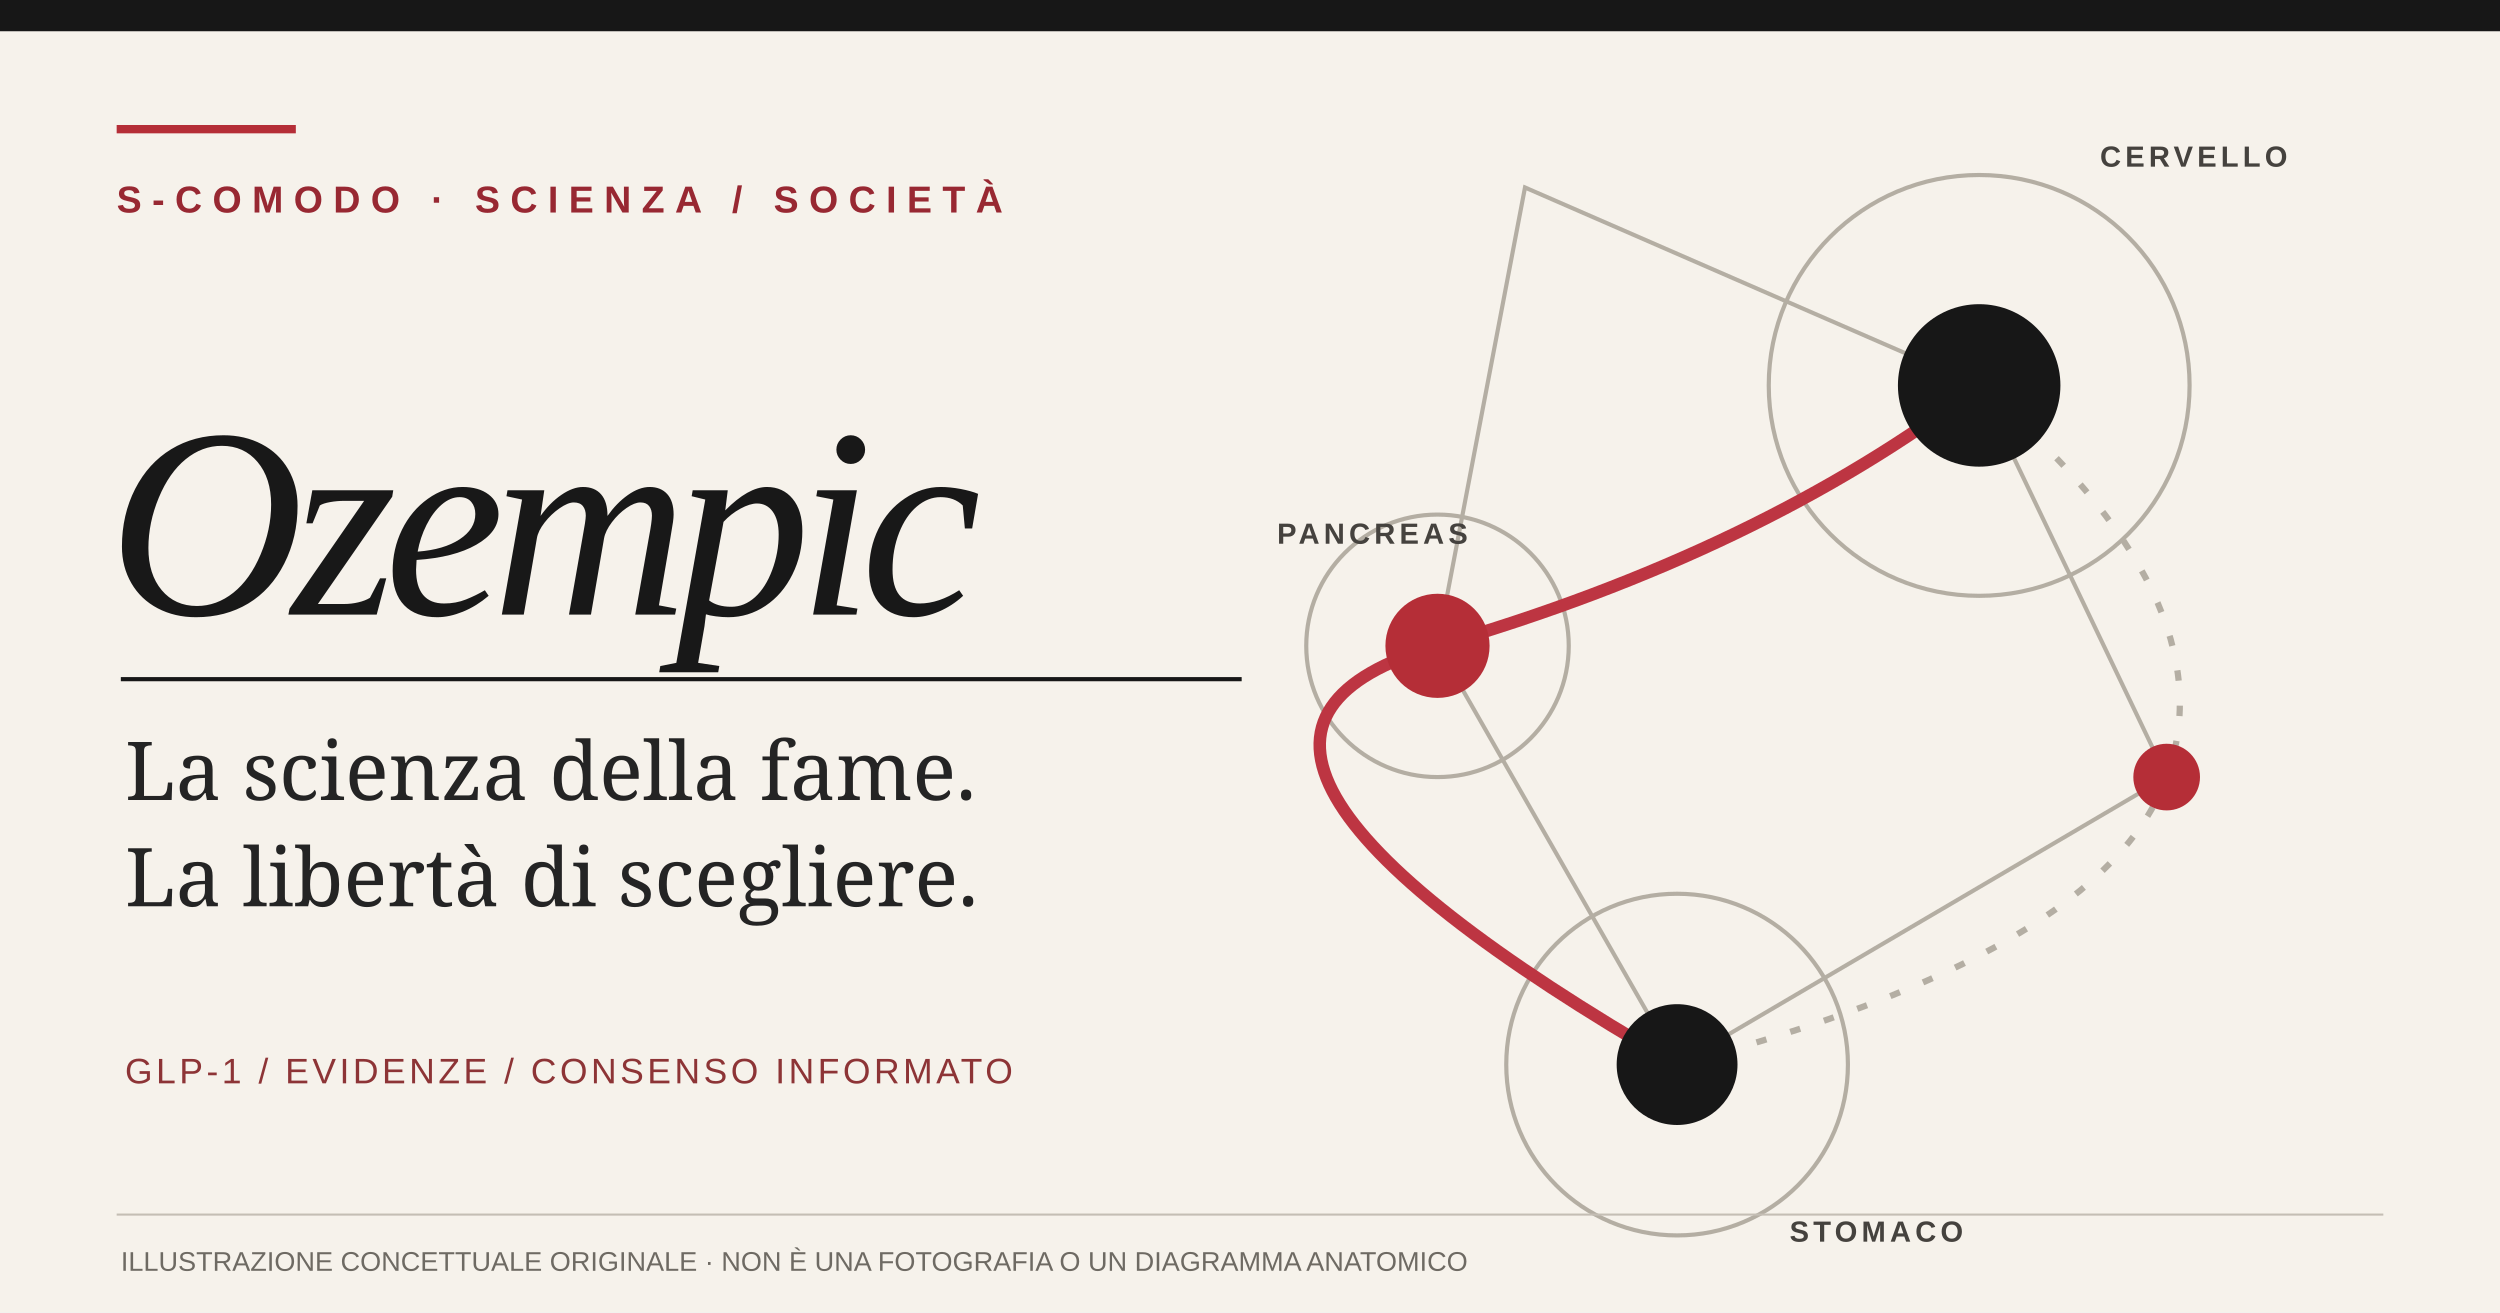
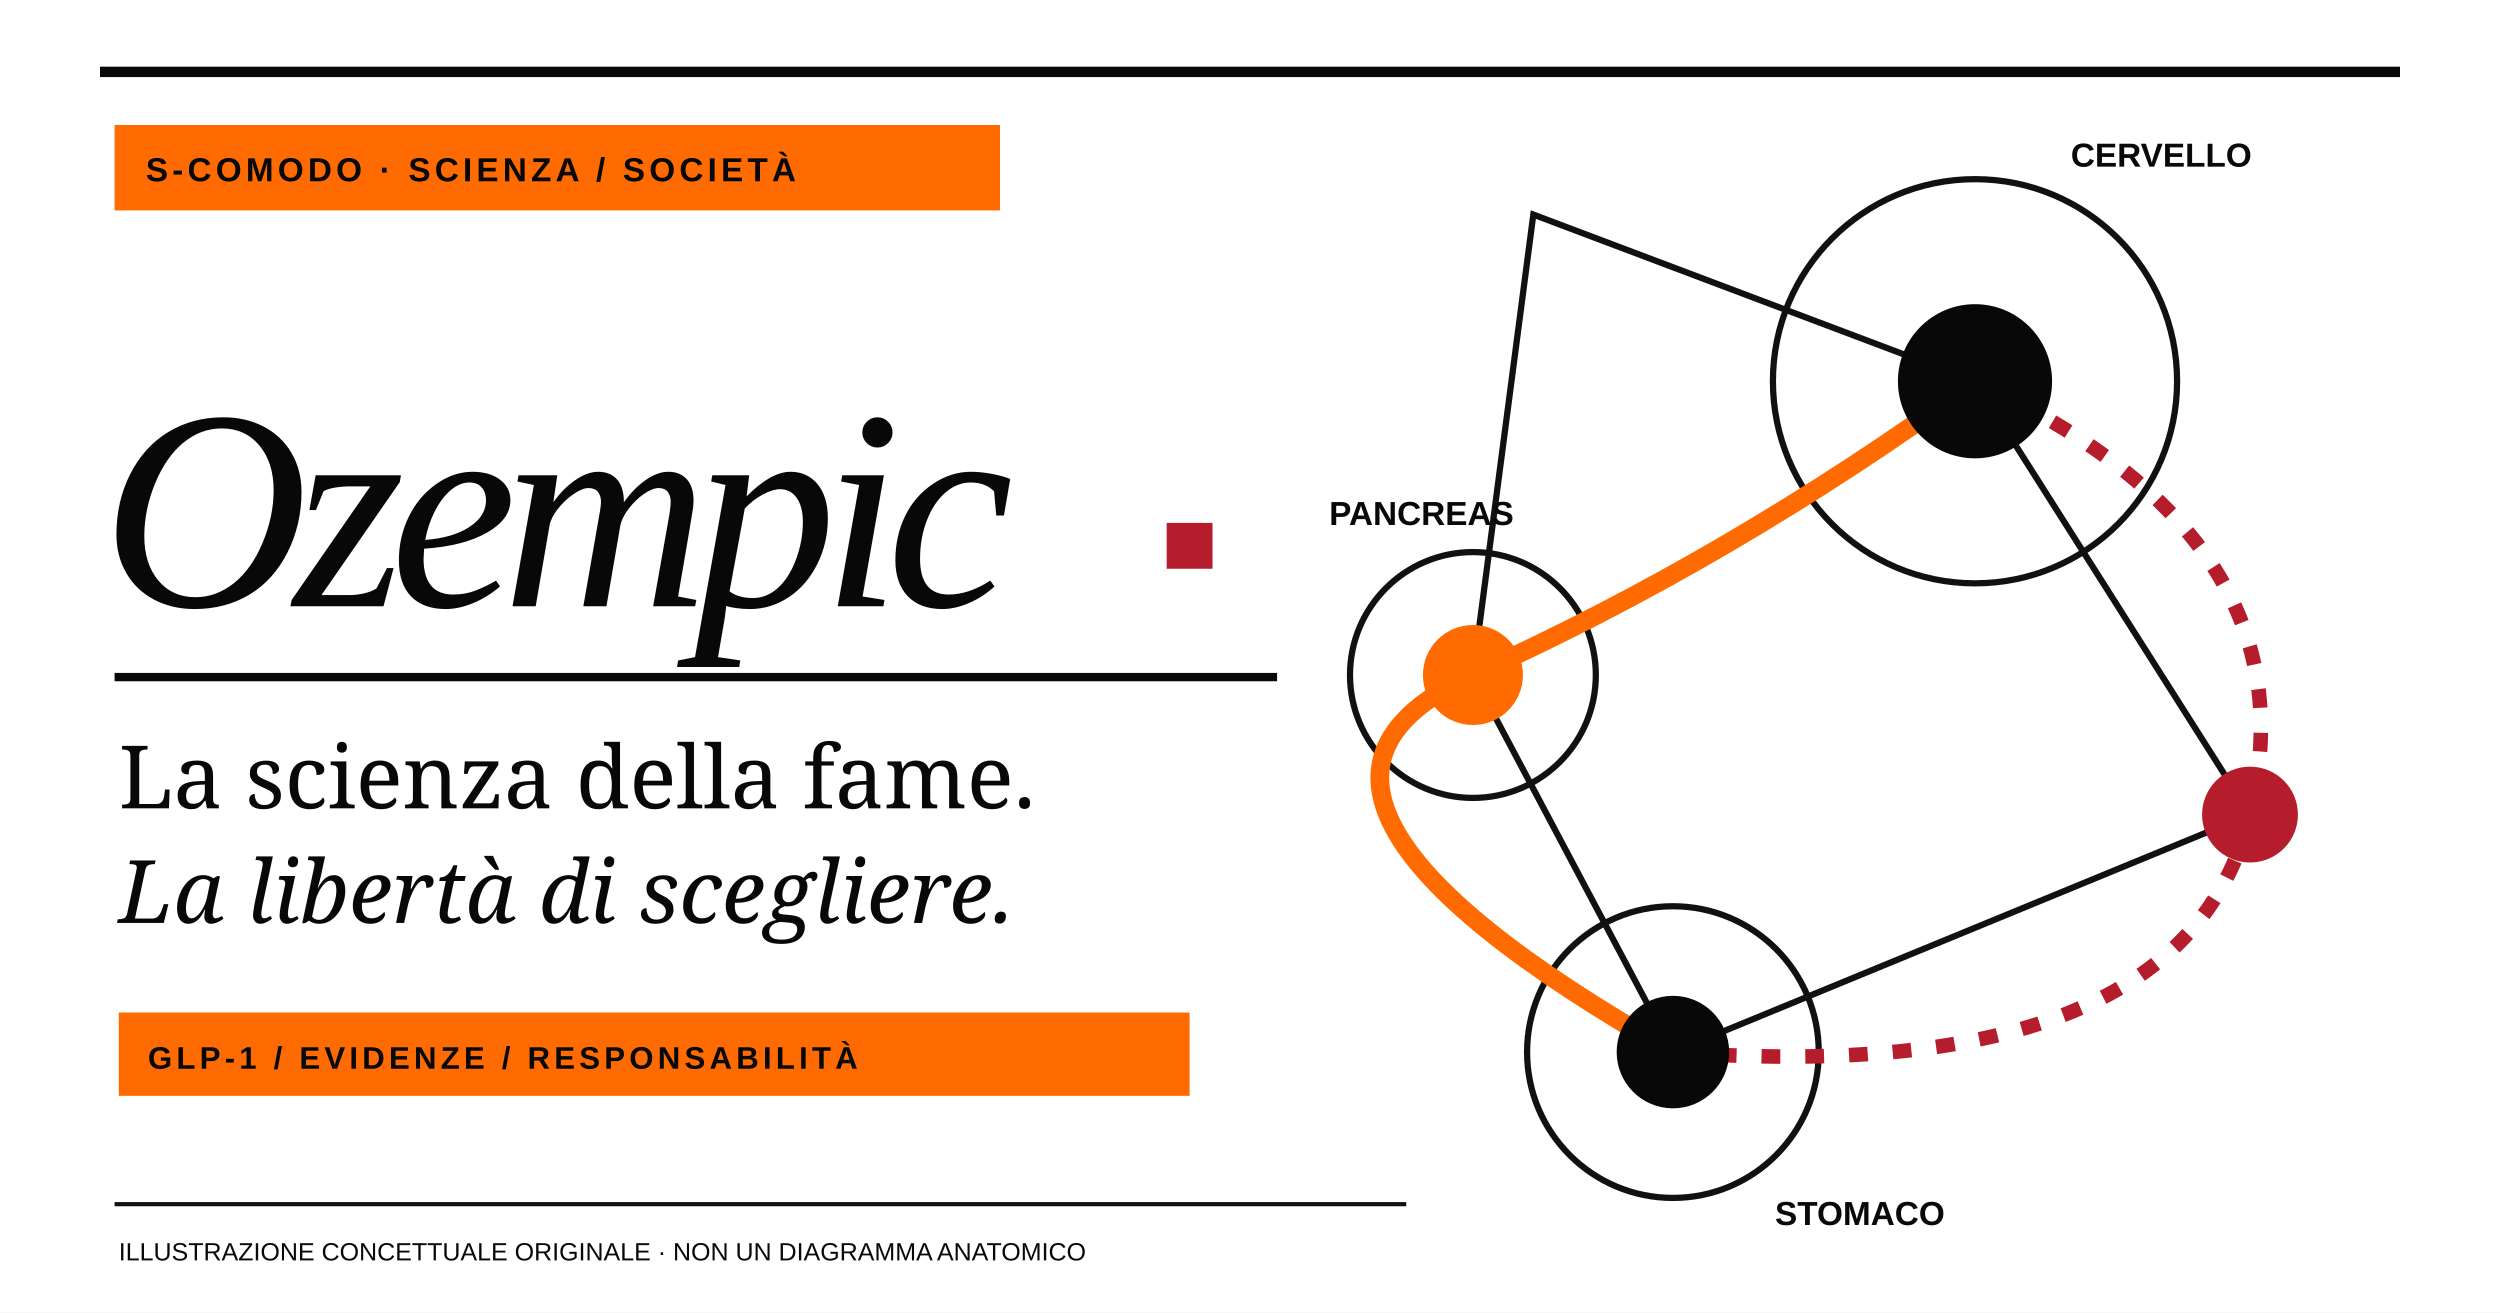
<svg xmlns="http://www.w3.org/2000/svg" viewBox="0 0 1200 630" role="img" aria-labelledby="t d">
-   <rect width="1200" height="630" fill="#f6f2eb" />
-   <rect width="1200" height="15" fill="#171717" />
-   <rect x="56" y="60" width="86" height="4" fill="#b52e37" />
-   <text x="56" y="102" font-family="Arial,sans-serif" font-size="18" font-weight="700" letter-spacing="5" fill="#982832">S-COMODO · SCIENZA / SOCIETÀ</text>
-   <text x="52" y="295" font-family="Georgia,Times New Roman,serif" font-size="130" font-weight="400" font-style="italic" letter-spacing="-6" fill="#181818">Ozempic</text>
-   <line x1="58" x2="596" y1="326" y2="326" stroke="#171717" stroke-width="2" />
-   <text x="60" y="384" font-family="Georgia,serif" font-size="39" fill="#242424">La scienza della fame.</text>
-   <text x="60" y="435" font-family="Georgia,serif" font-size="39" fill="#242424">La libertà di scegliere.</text>
-   <text x="60" y="520" font-family="Arial,sans-serif" font-size="17" letter-spacing="1.7" fill="#8d3436">GLP-1 / EVIDENZE / CONSENSO INFORMATO</text>
-   <g stroke="#b4aea3" fill="none">
-     <path d="M732 90 950 185 1040 373 805 511 690 310Z" stroke-width="2" />
-     <circle cx="950" cy="185" r="101" stroke-width="2" />
-     <circle cx="805" cy="511" r="82" stroke-width="2" />
-     <circle cx="690" cy="310" r="63" stroke-width="2" />
-     <path d="M950 185Q845 265 690 310T805 511" stroke="#bd3542" stroke-width="6" />
-     <path d="M950 185Q1071 288 1040 373T805 511" stroke-dasharray="5 12" stroke-width="3" />
+   <rect width="1200" height="630" fill="#ffffff" />
+   <rect x="48" y="32" width="1104" height="5" fill="#080808" />
+   <rect x="55" y="60" width="425" height="41" fill="#ff6b00" />
+   <text x="70" y="87" font-family="Arial,sans-serif" font-size="16" font-weight="800" letter-spacing="2" fill="#080808">S-COMODO · SCIENZA / SOCIETÀ</text>
+   <text x="49" y="291" font-family="Georgia,'Times New Roman',serif" font-style="italic" font-size="137" letter-spacing="-7" fill="#080808">Ozempic</text>
+   <rect x="560" y="251" width="22" height="22" fill="#b51c2c" />
+   <rect x="55" y="323" width="558" height="4" fill="#080808" />
+   <text x="57" y="388" font-family="Georgia,serif" font-size="42" fill="#080808">La scienza della fame.</text>
+   <text x="57" y="443" font-family="Georgia,serif" font-style="italic" font-size="42" fill="#080808">La libertà di scegliere.</text>
+   <rect x="57" y="486" width="514" height="40" fill="#ff6b00" />
+   <text x="71" y="513" font-family="Arial,sans-serif" font-weight="800" letter-spacing="2" font-size="15" fill="#080808">GLP-1 / EVIDENZE / RESPONSABILITÀ</text>
+   <g fill="none" stroke="#111111" stroke-width="3">
+     <path d="M736 103 L948 183 L1080 391 L803 505 L707 324 Z" />
+     <circle cx="948" cy="183" r="97" />
+     <circle cx="803" cy="505" r="70" />
+     <circle cx="707" cy="324" r="59" />
  </g>
-   <circle cx="950" cy="185" r="39" fill="#171717" />
-   <circle cx="690" cy="310" r="25" fill="#b52e37" />
-   <circle cx="805" cy="511" r="29" fill="#171717" />
-   <circle cx="1040" cy="373" r="16" fill="#b52e37" />
-   <g font-family="Arial,sans-serif" font-weight="700" letter-spacing="2" font-size="14" fill="#45423e">
-     <text x="1008" y="80">CERVELLO</text>
-     <text x="613" y="261">PANCREAS</text>
-     <text x="859" y="596">STOMACO</text>
+   <path d="M948 183 Q831 268 707 324 T803 505" fill="none" stroke="#ff6b00" stroke-width="9" />
+   <path d="M948 183 Q1112 259 1080 391 T803 505" fill="none" stroke="#b51c2c" stroke-width="7" stroke-dasharray="9 12" />
+   <circle cx="948" cy="183" r="37" fill="#080808" />
+   <circle cx="707" cy="324" r="24" fill="#ff6b00" />
+   <circle cx="803" cy="505" r="27" fill="#080808" />
+   <circle cx="1080" cy="391" r="23" fill="#b51c2c" />
+   <g font-family="Arial,sans-serif" font-weight="800" font-size="16" fill="#090909">
+     <text x="994" y="80">CERVELLO</text>
+     <text x="638" y="252">PANCREAS</text>
+     <text x="852" y="588">STOMACO</text>
  </g>
-   <line x1="56" x2="1144" y1="583" y2="583" stroke="#c4beb4" />
-   <text x="58" y="610" font-family="Arial,sans-serif" font-size="13" fill="#6e6a63">ILLUSTRAZIONE CONCETTUALE ORIGINALE · NON È UNA FOTOGRAFIA O UN DIAGRAMMA ANATOMICO</text>
+   <rect x="55" y="577" width="620" height="2" fill="#111111" />
+   <text x="57" y="605" font-family="Arial,sans-serif" font-size="12" fill="#080808">ILLUSTRAZIONE CONCETTUALE ORIGINALE · NON UN DIAGRAMMA ANATOMICO</text>
</svg>
